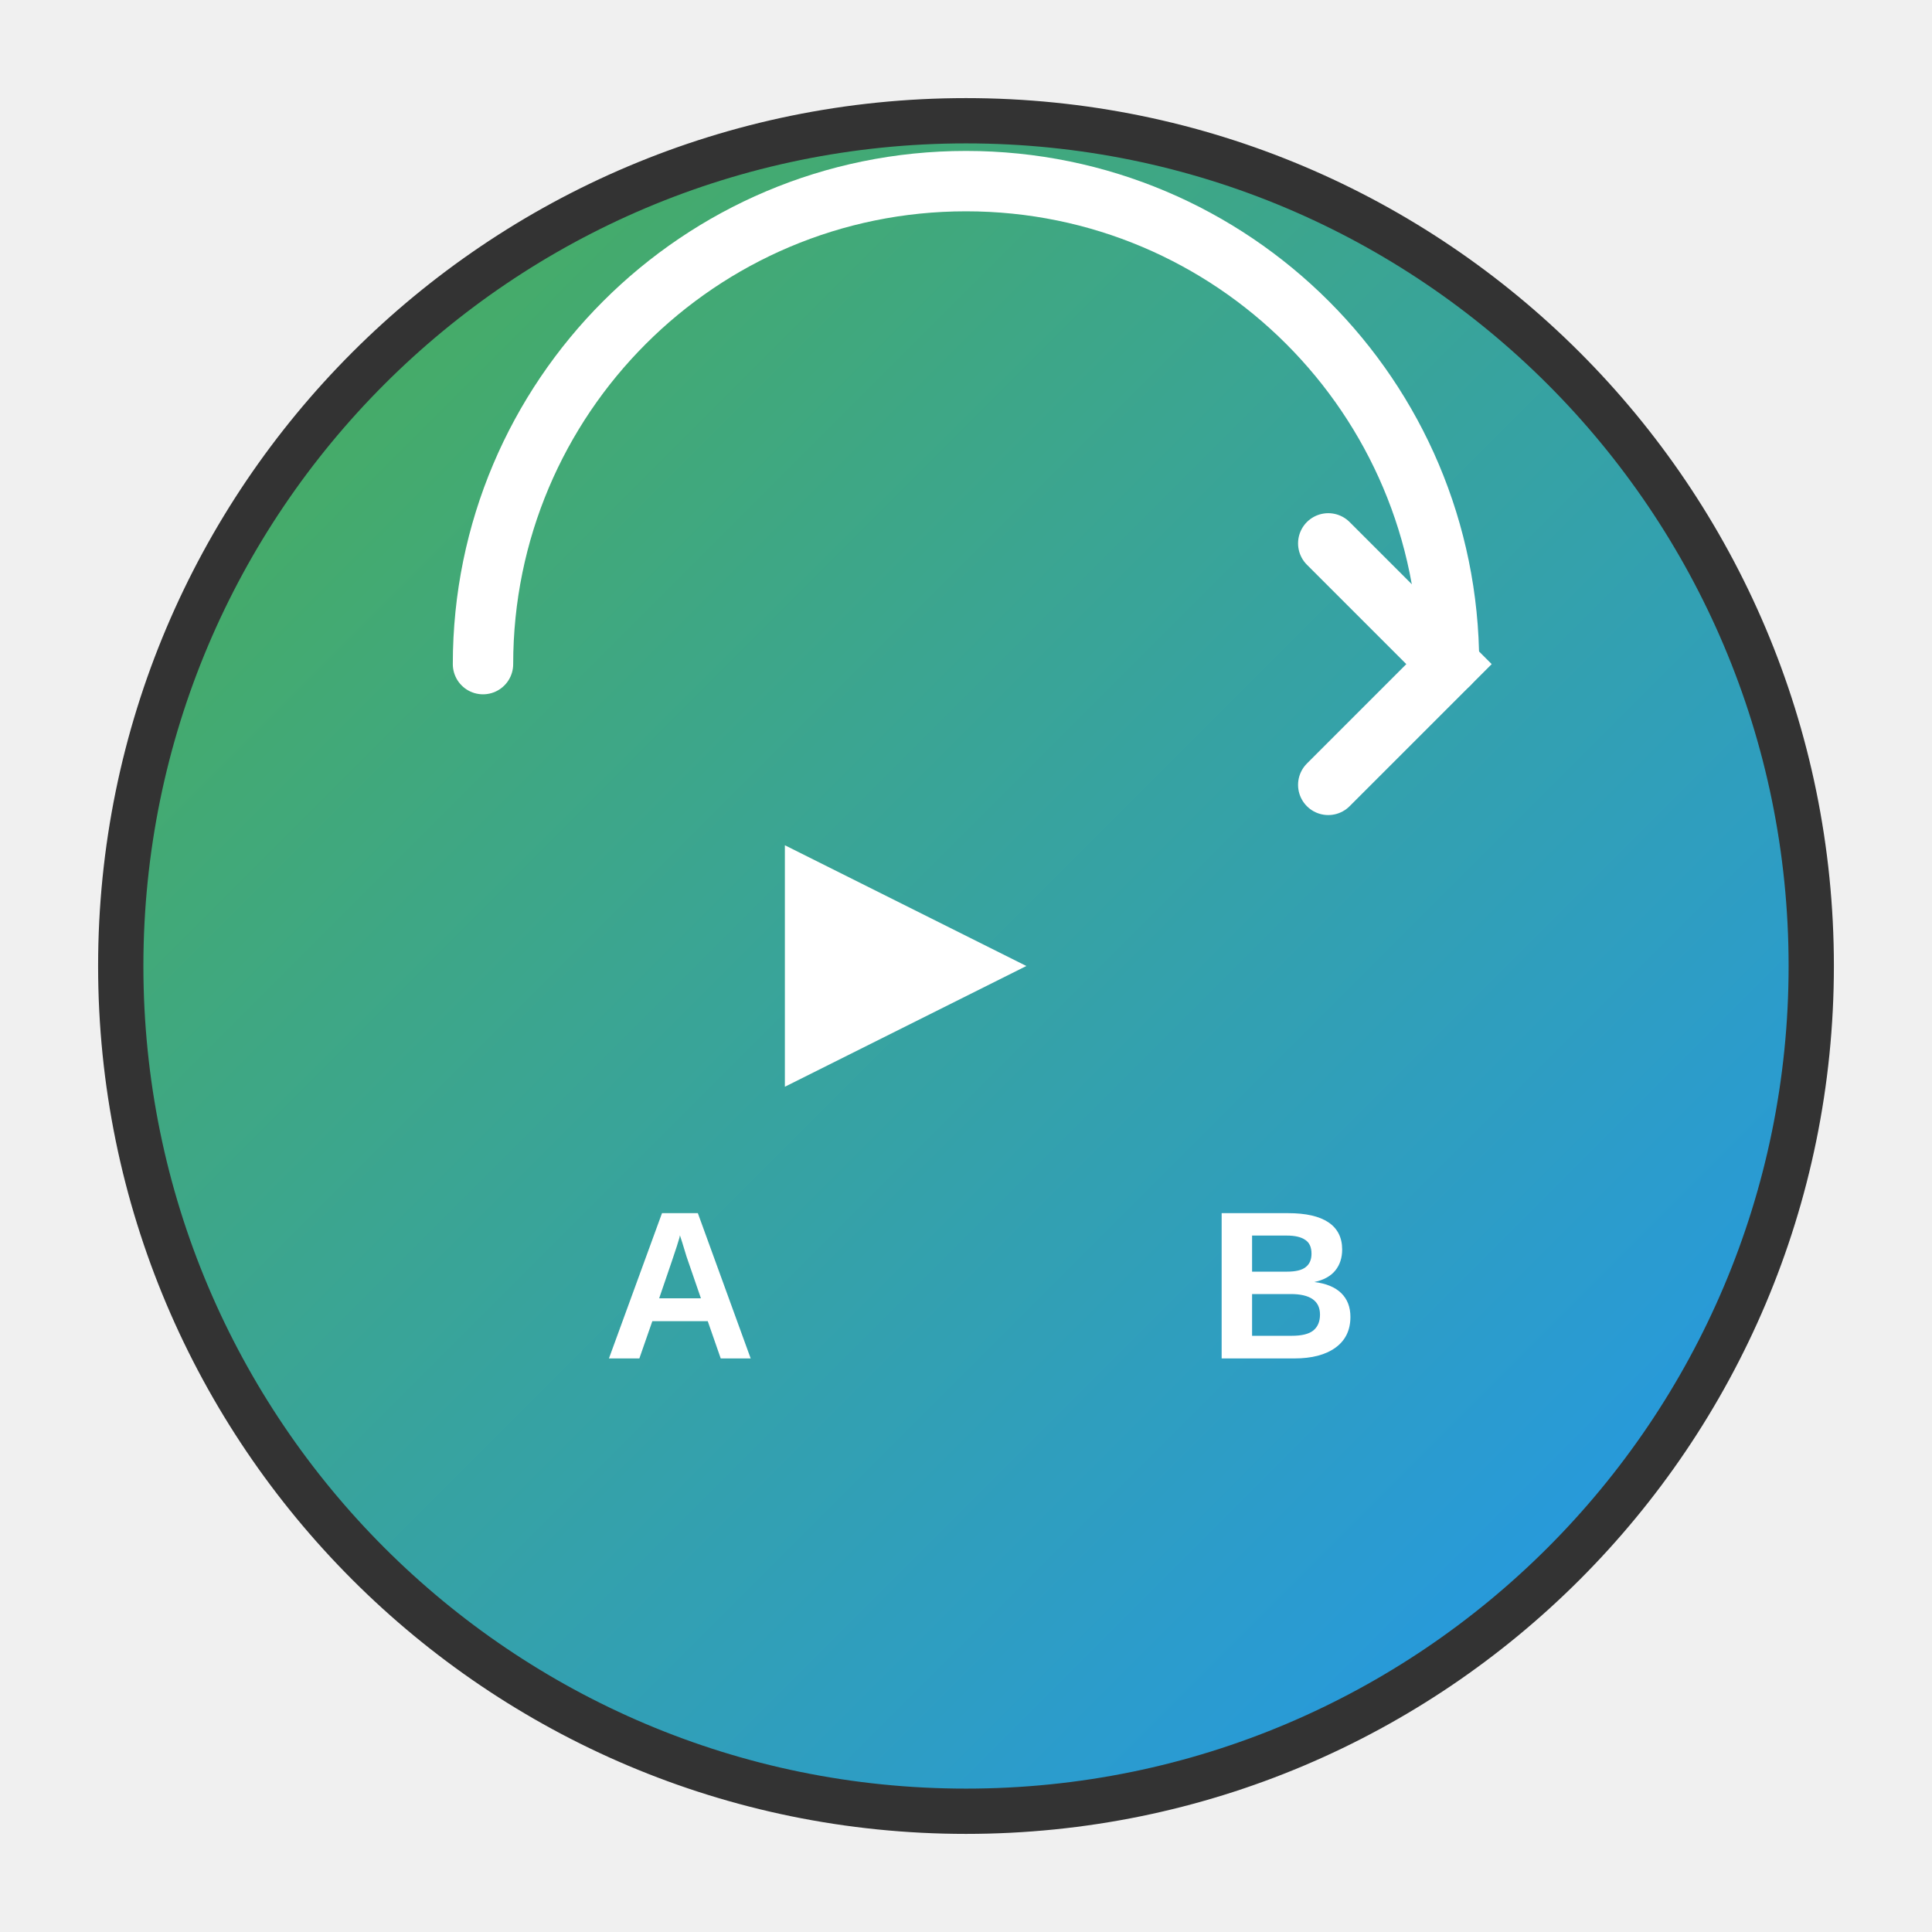
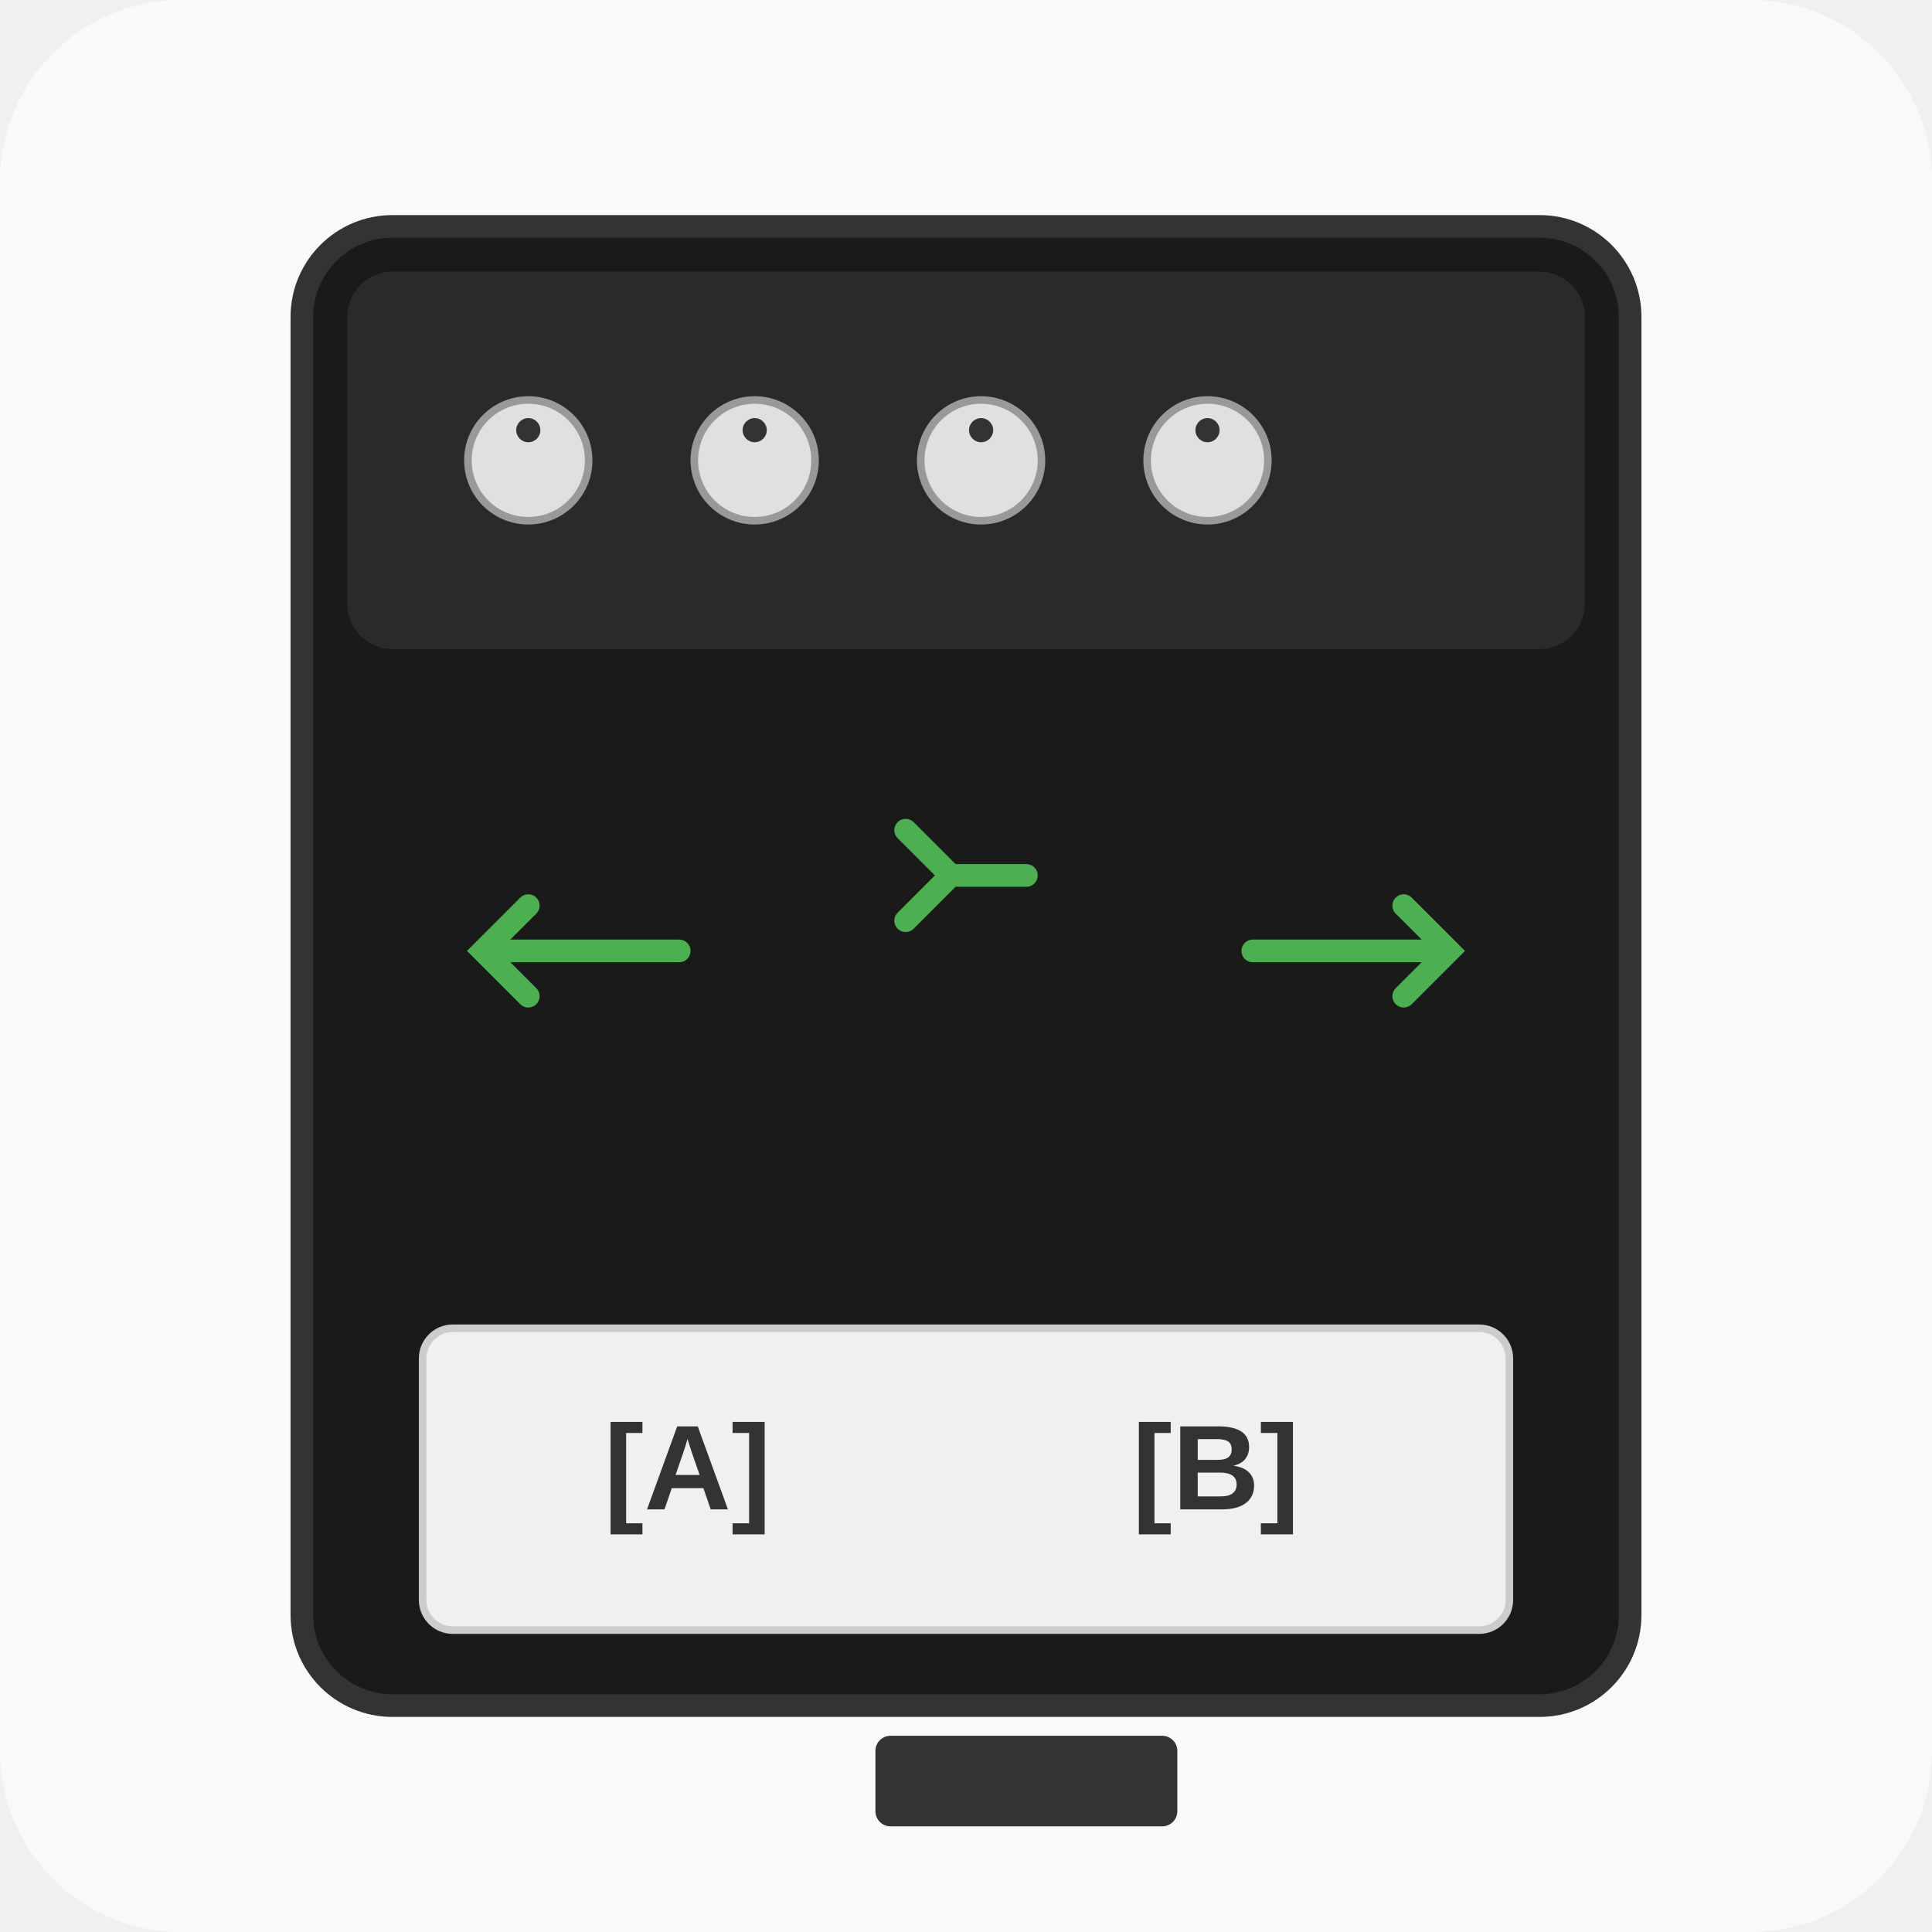
<svg xmlns="http://www.w3.org/2000/svg" viewBox="0 0 128 128">
-   <defs>
-     <linearGradient id="grad" x1="0%" y1="0%" x2="100%" y2="100%">
-       <stop offset="0%" style="stop-color:#4CAF50;stop-opacity:1" />
-       <stop offset="100%" style="stop-color:#2196F3;stop-opacity:1" />
-     </linearGradient>
-   </defs>
-   <circle cx="64" cy="64" r="56" fill="url(#grad)" stroke="#333" stroke-width="3" />
-   <path d="M 32 44 A 20 20 0 1 1 96 44" fill="none" stroke="#fff" stroke-width="4" stroke-linecap="round" />
-   <path d="M 88 36 L 96 44 L 88 52" fill="none" stroke="#fff" stroke-width="4" stroke-linecap="round" />
-   <path d="M 52 56 L 52 72 L 68 64 Z" fill="#fff" />
-   <text x="40" y="90" font-family="Arial, sans-serif" font-size="14" font-weight="bold" fill="#fff">A</text>
-   <text x="80" y="90" font-family="Arial, sans-serif" font-size="14" font-weight="bold" fill="#fff">B</text>
+   <rect width="128" height="128" fill="#f8f9fa" rx="12" />
+   <rect x="20" y="15" width="88" height="98" fill="#1a1a1a" rx="6" stroke="#333" stroke-width="1.5" />
+   <rect x="23" y="18" width="82" height="25" fill="#2a2a2a" rx="3" />
+   <circle cx="35" cy="30.5" r="4" fill="#e0e0e0" stroke="#999" stroke-width="0.5" />
+   <circle cx="50" cy="30.5" r="4" fill="#e0e0e0" stroke="#999" stroke-width="0.5" />
+   <circle cx="65" cy="30.5" r="4" fill="#e0e0e0" stroke="#999" stroke-width="0.5" />
+   <circle cx="80" cy="30.5" r="4" fill="#e0e0e0" stroke="#999" stroke-width="0.5" />
+   <circle cx="35" cy="28.5" r="0.8" fill="#333" />
+   <circle cx="50" cy="28.5" r="0.8" fill="#333" />
+   <circle cx="65" cy="28.5" r="0.8" fill="#333" />
+   <circle cx="80" cy="28.5" r="0.8" fill="#333" />
+   <rect x="23" y="50" width="82" height="30" fill="#1a1a1a" />
+   <path d="M 35 60 L 32 63 L 35 66 M 32 63 L 45 63" fill="none" stroke="#4CAF50" stroke-width="1.5" stroke-linecap="round" />
+   <path d="M 93 60 L 96 63 L 93 66 M 96 63 L 83 63" fill="none" stroke="#4CAF50" stroke-width="1.5" stroke-linecap="round" />
+   <path d="M 60 55 L 63 58 L 60 61 M 63 58 L 68 58" fill="none" stroke="#4CAF50" stroke-width="1.5" stroke-linecap="round" />
+   <rect x="28" y="88" width="72" height="20" fill="#f0f0f0" rx="2" stroke="#ccc" stroke-width="0.5" />
+   <text x="40" y="100" font-family="Arial, sans-serif" font-size="8" font-weight="bold" fill="#333">[A]</text>
+   <text x="75" y="100" font-family="Arial, sans-serif" font-size="8" font-weight="bold" fill="#333">[B]</text>
+   <rect x="58" y="115" width="20" height="6" fill="#333" rx="1" />
</svg>
